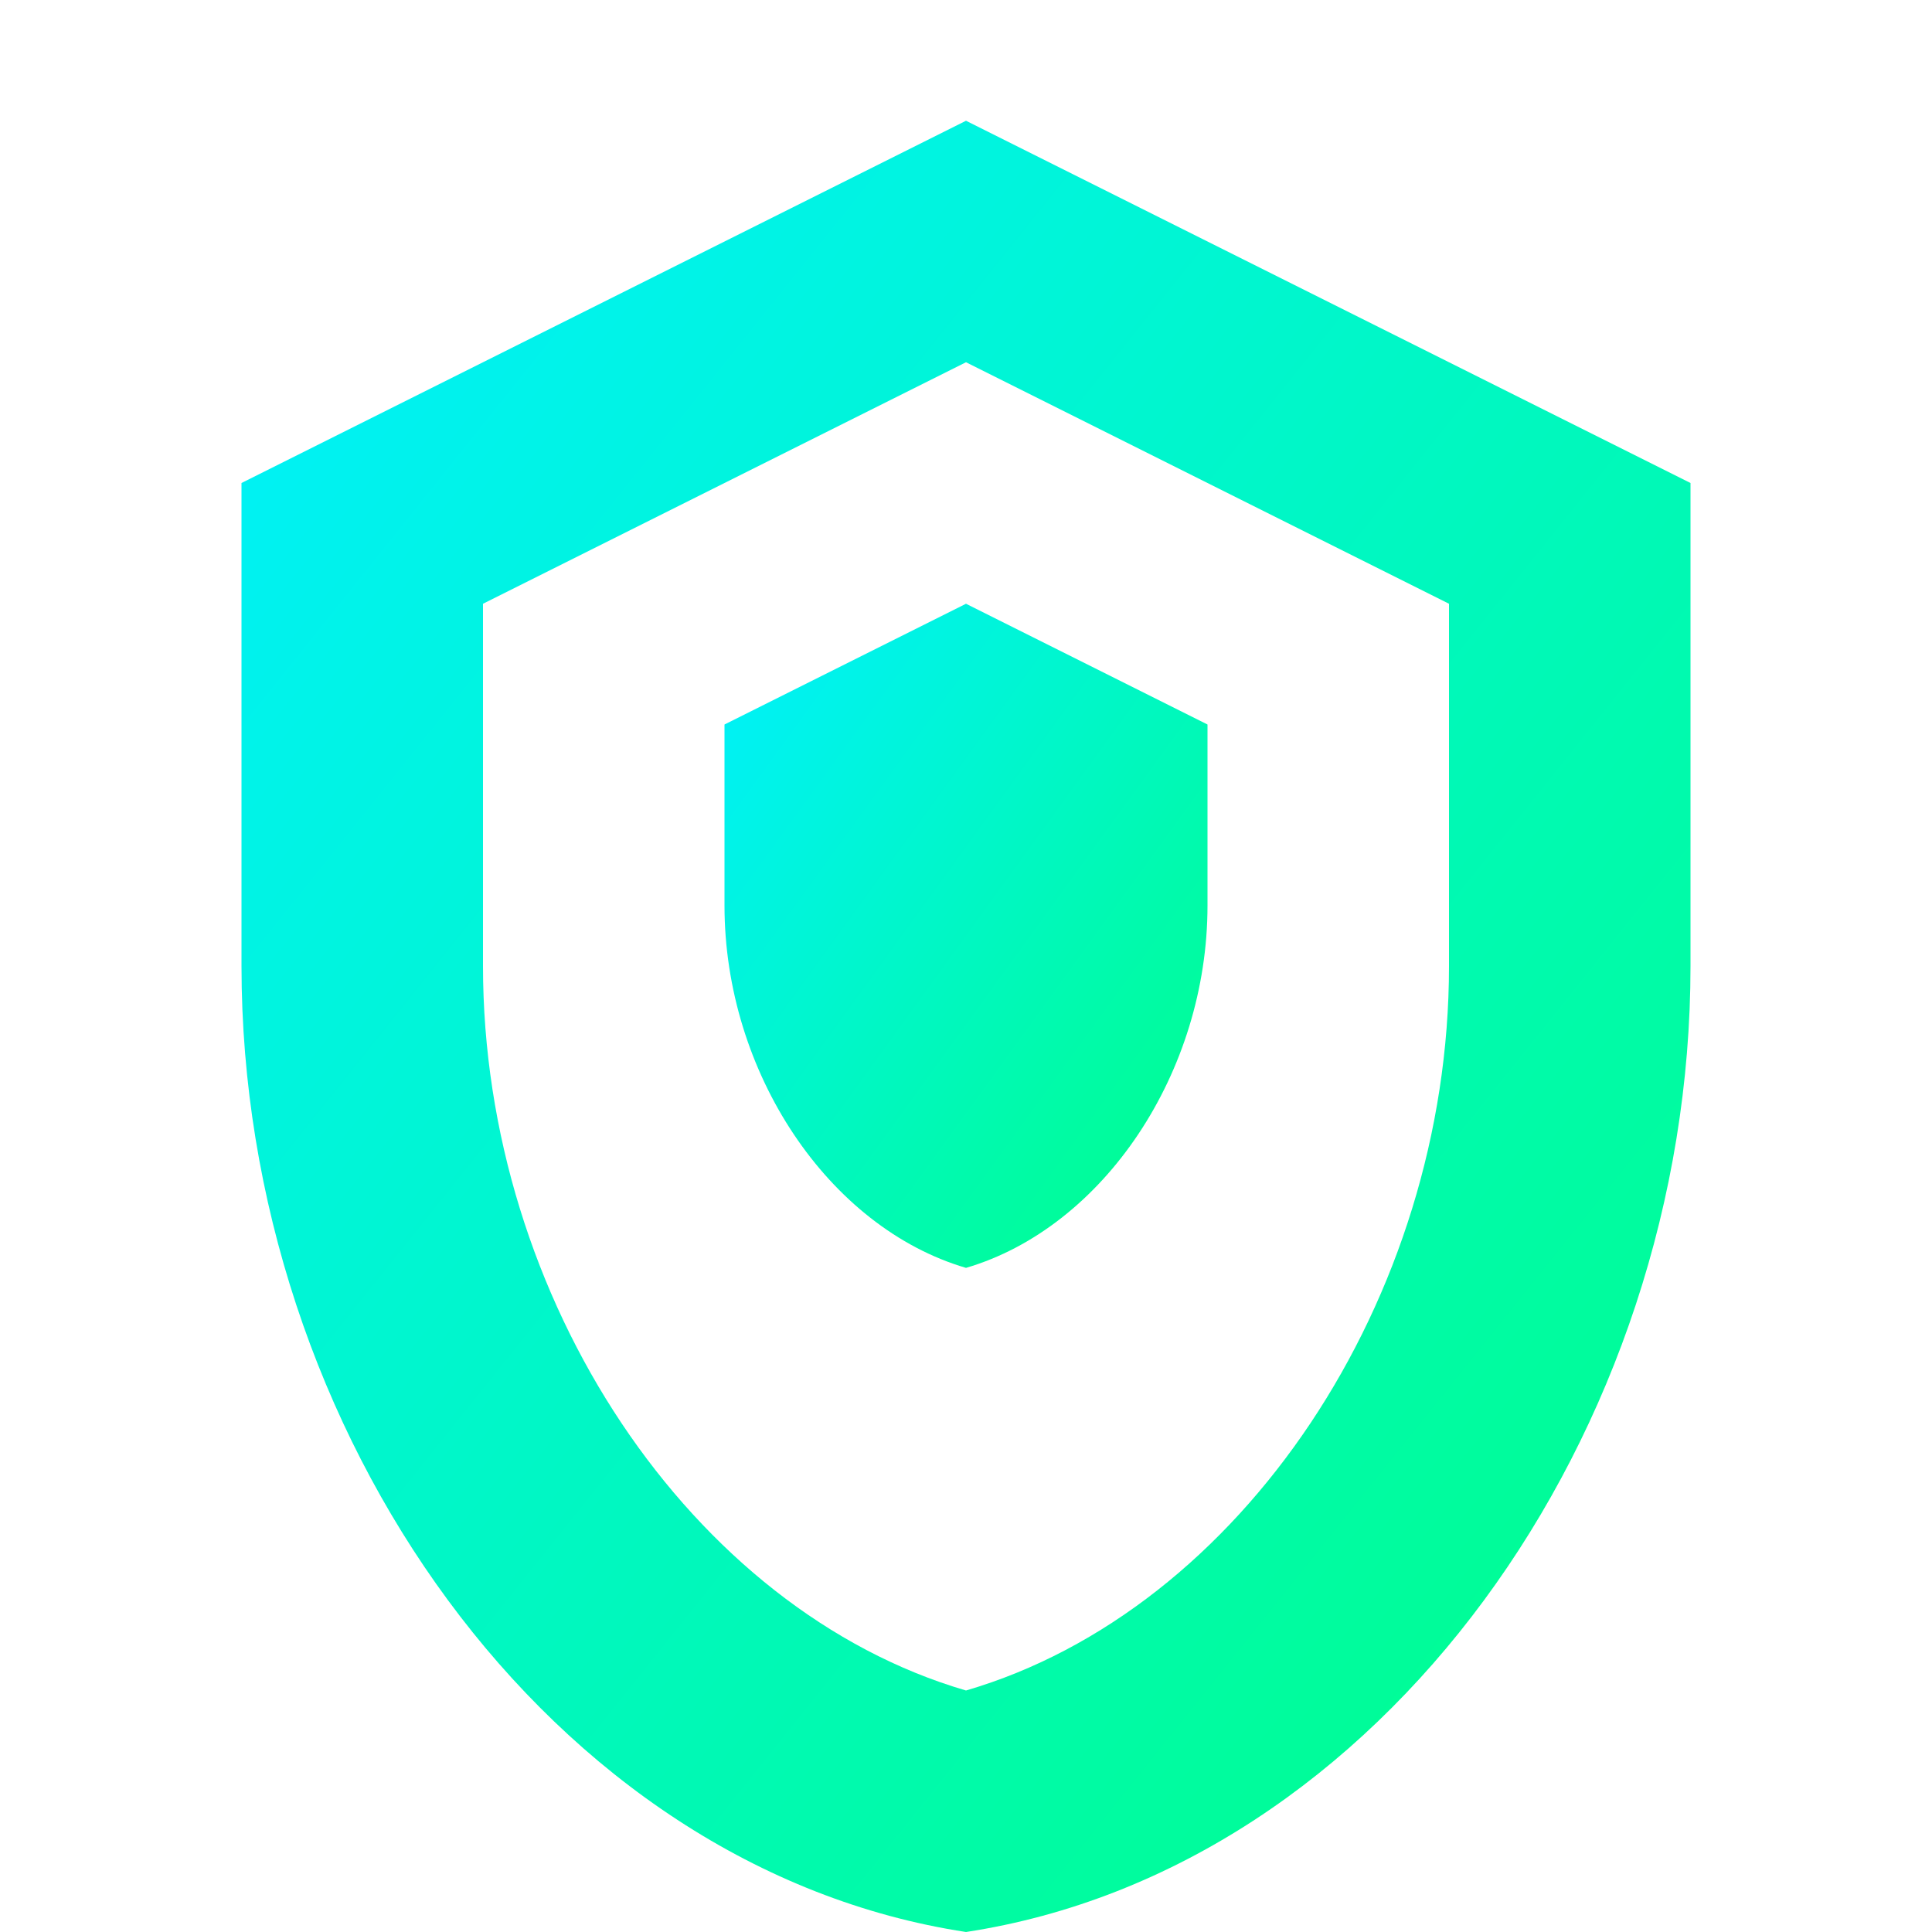
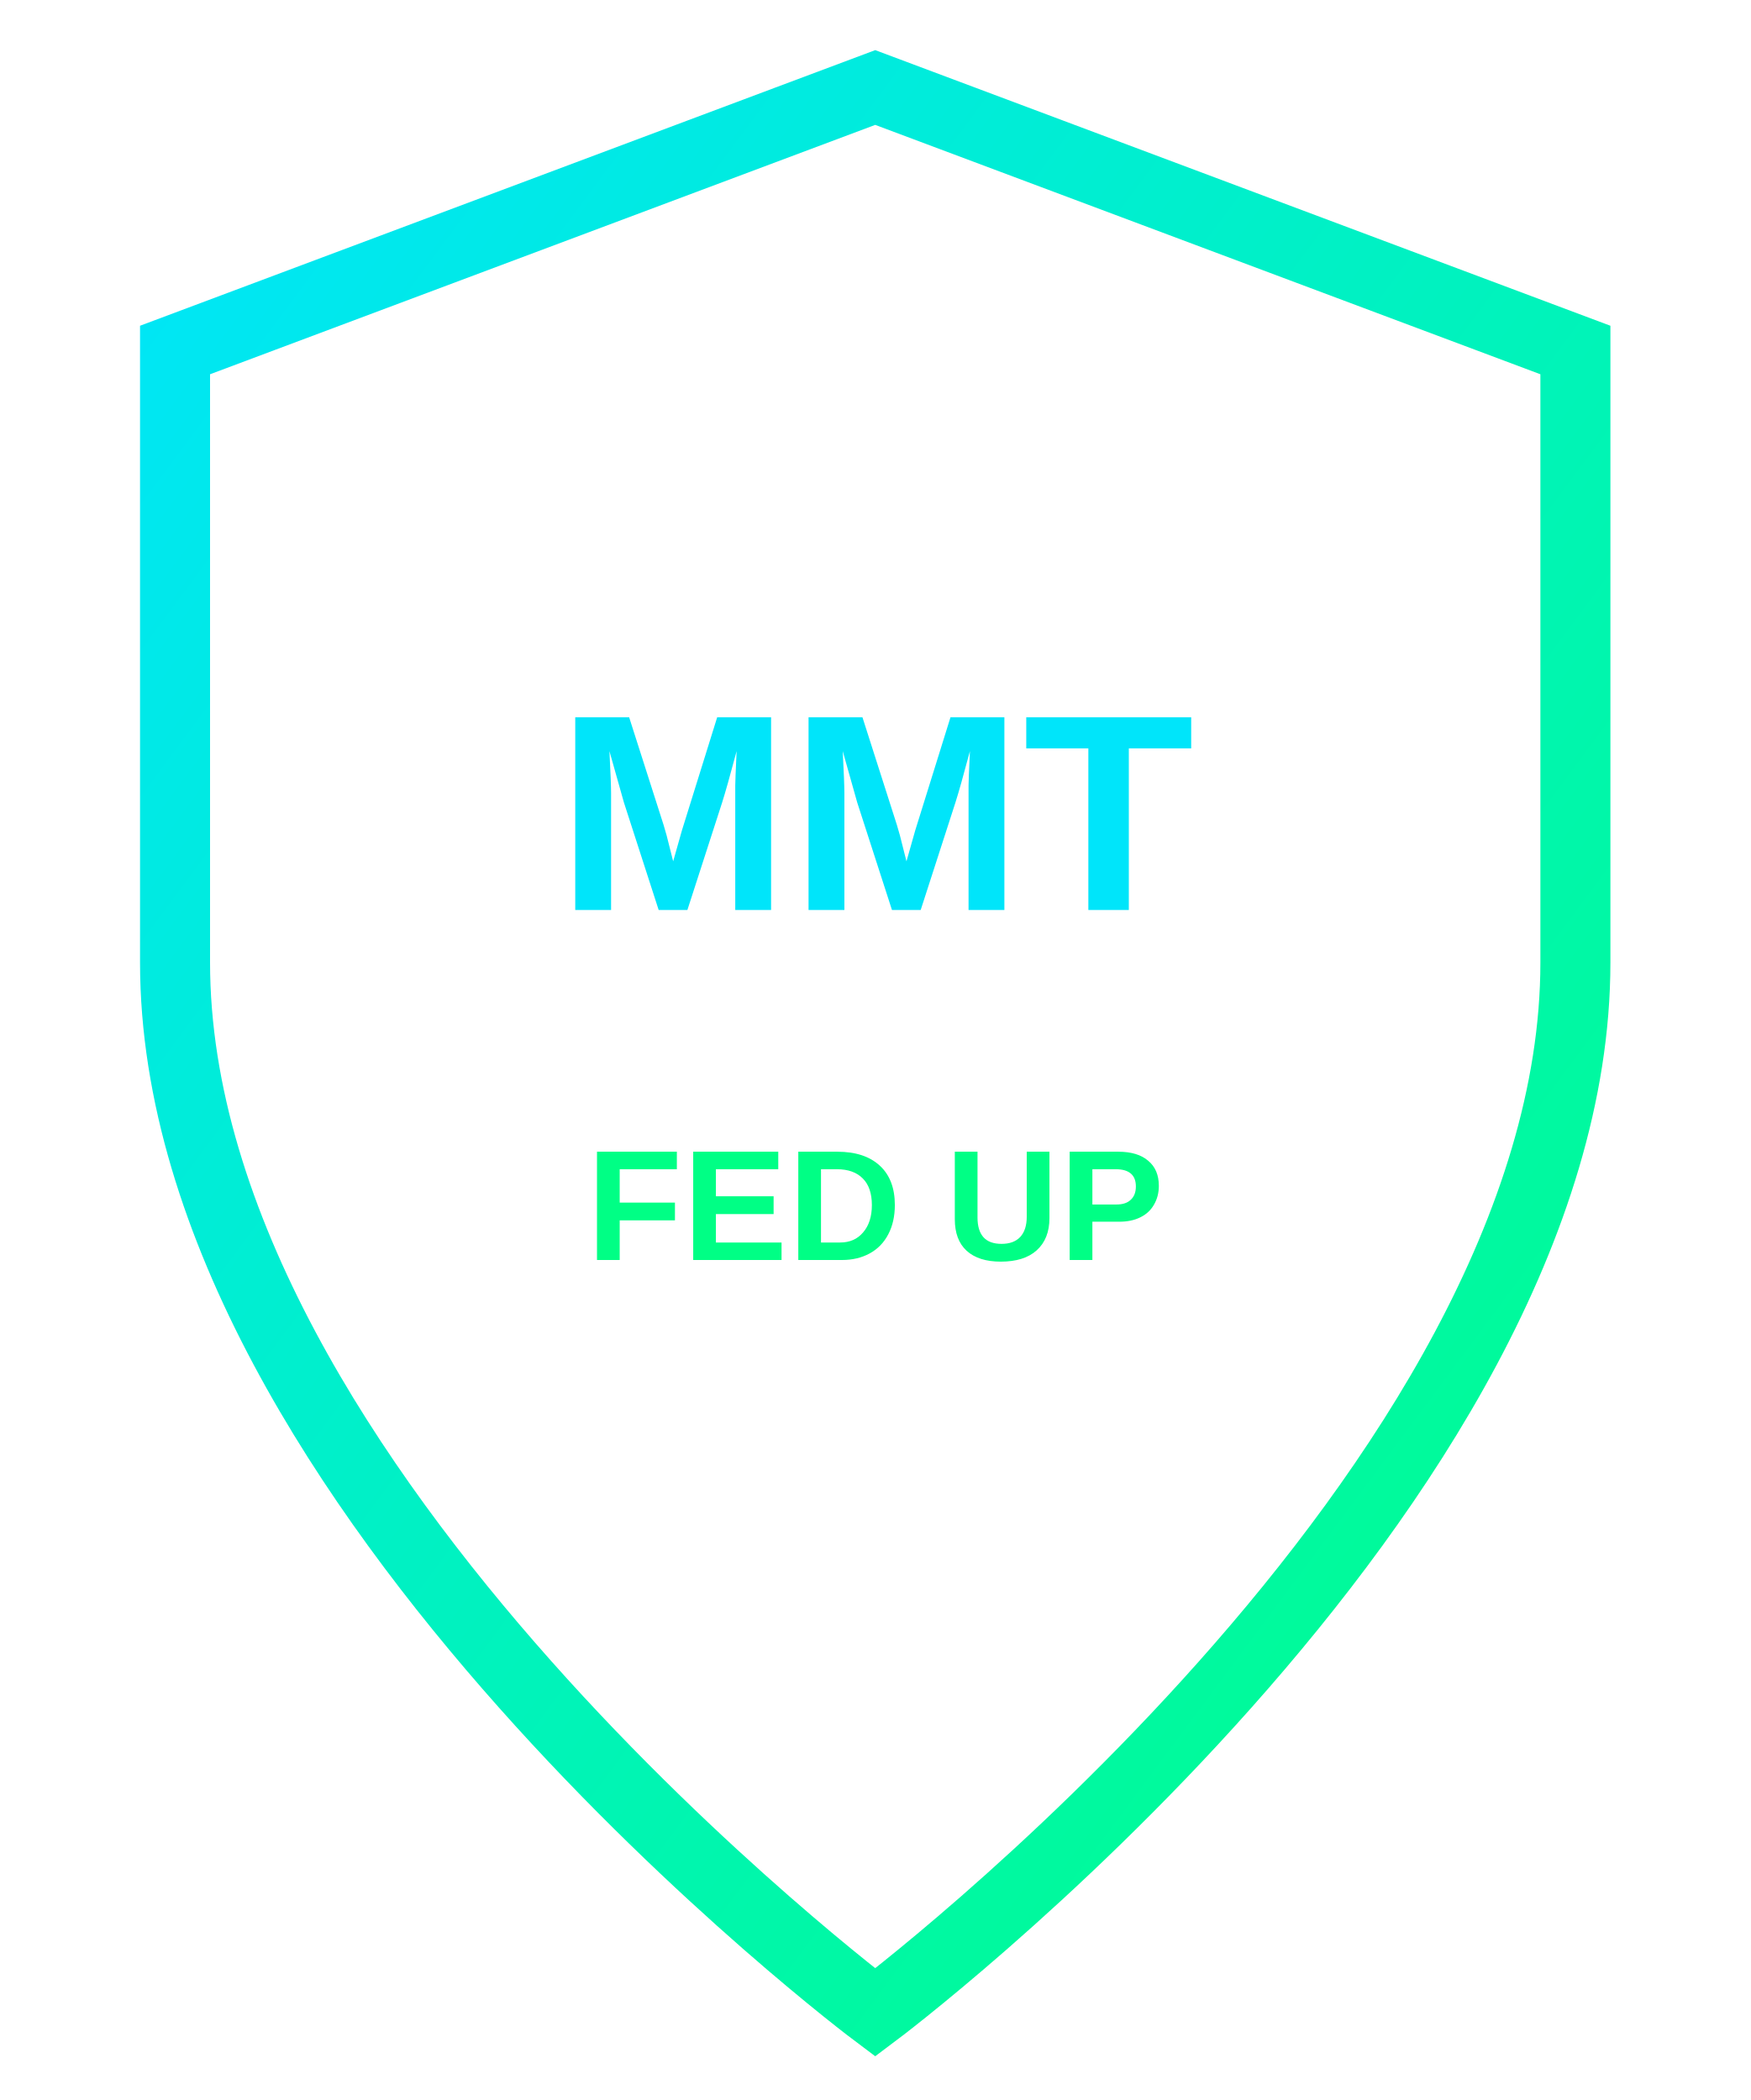
- <svg xmlns="http://www.w3.org/2000/svg" viewBox="0 0 32 32">
+ <svg xmlns="http://www.w3.org/2000/svg" viewBox="0 0 100 120">
  <defs>
-     <linearGradient id="grad" x1="0%" y1="0%" x2="100%" y2="100%">
-       <stop offset="0%" style="stop-color:#00F0FF" />
+     <linearGradient id="shieldGrad" x1="0%" y1="0%" x2="100%" y2="100%">
+       <stop offset="0%" style="stop-color:#00E5FA" />
      <stop offset="100%" style="stop-color:#00FF85" />
    </linearGradient>
  </defs>
-   <path fill="url(#grad)" d="M16 2L4 8v8c0 7.73 5.12 14.95 12 16 6.88-1.05 12-8.27 12-16V8L16 2zm0 4l8 4v6c0 5.52-3.45 10.67-8 12-4.55-1.33-8-6.48-8-12v-6l8-4z" />
-   <path fill="url(#grad)" d="M16 10l-4 2v3c0 2.76 1.72 5.33 4 6 2.28-.67 4-3.24 4-6v-3l-4-2z" />
+   <path d="M50 5 L90 20 L90 55 C90 85 50 115 50 115 C50 115 10 85 10 55 L10 20 Z" fill="none" stroke="url(#shieldGrad)" stroke-width="4" />
+   <text x="50" y="52" text-anchor="middle" fill="#00E5FA" font-family="Arial, sans-serif" font-size="16" font-weight="bold">MMT</text>
+   <text x="50" y="72" text-anchor="middle" fill="#00FF85" font-family="Arial, sans-serif" font-size="9" font-weight="bold">FED UP</text>
</svg>
